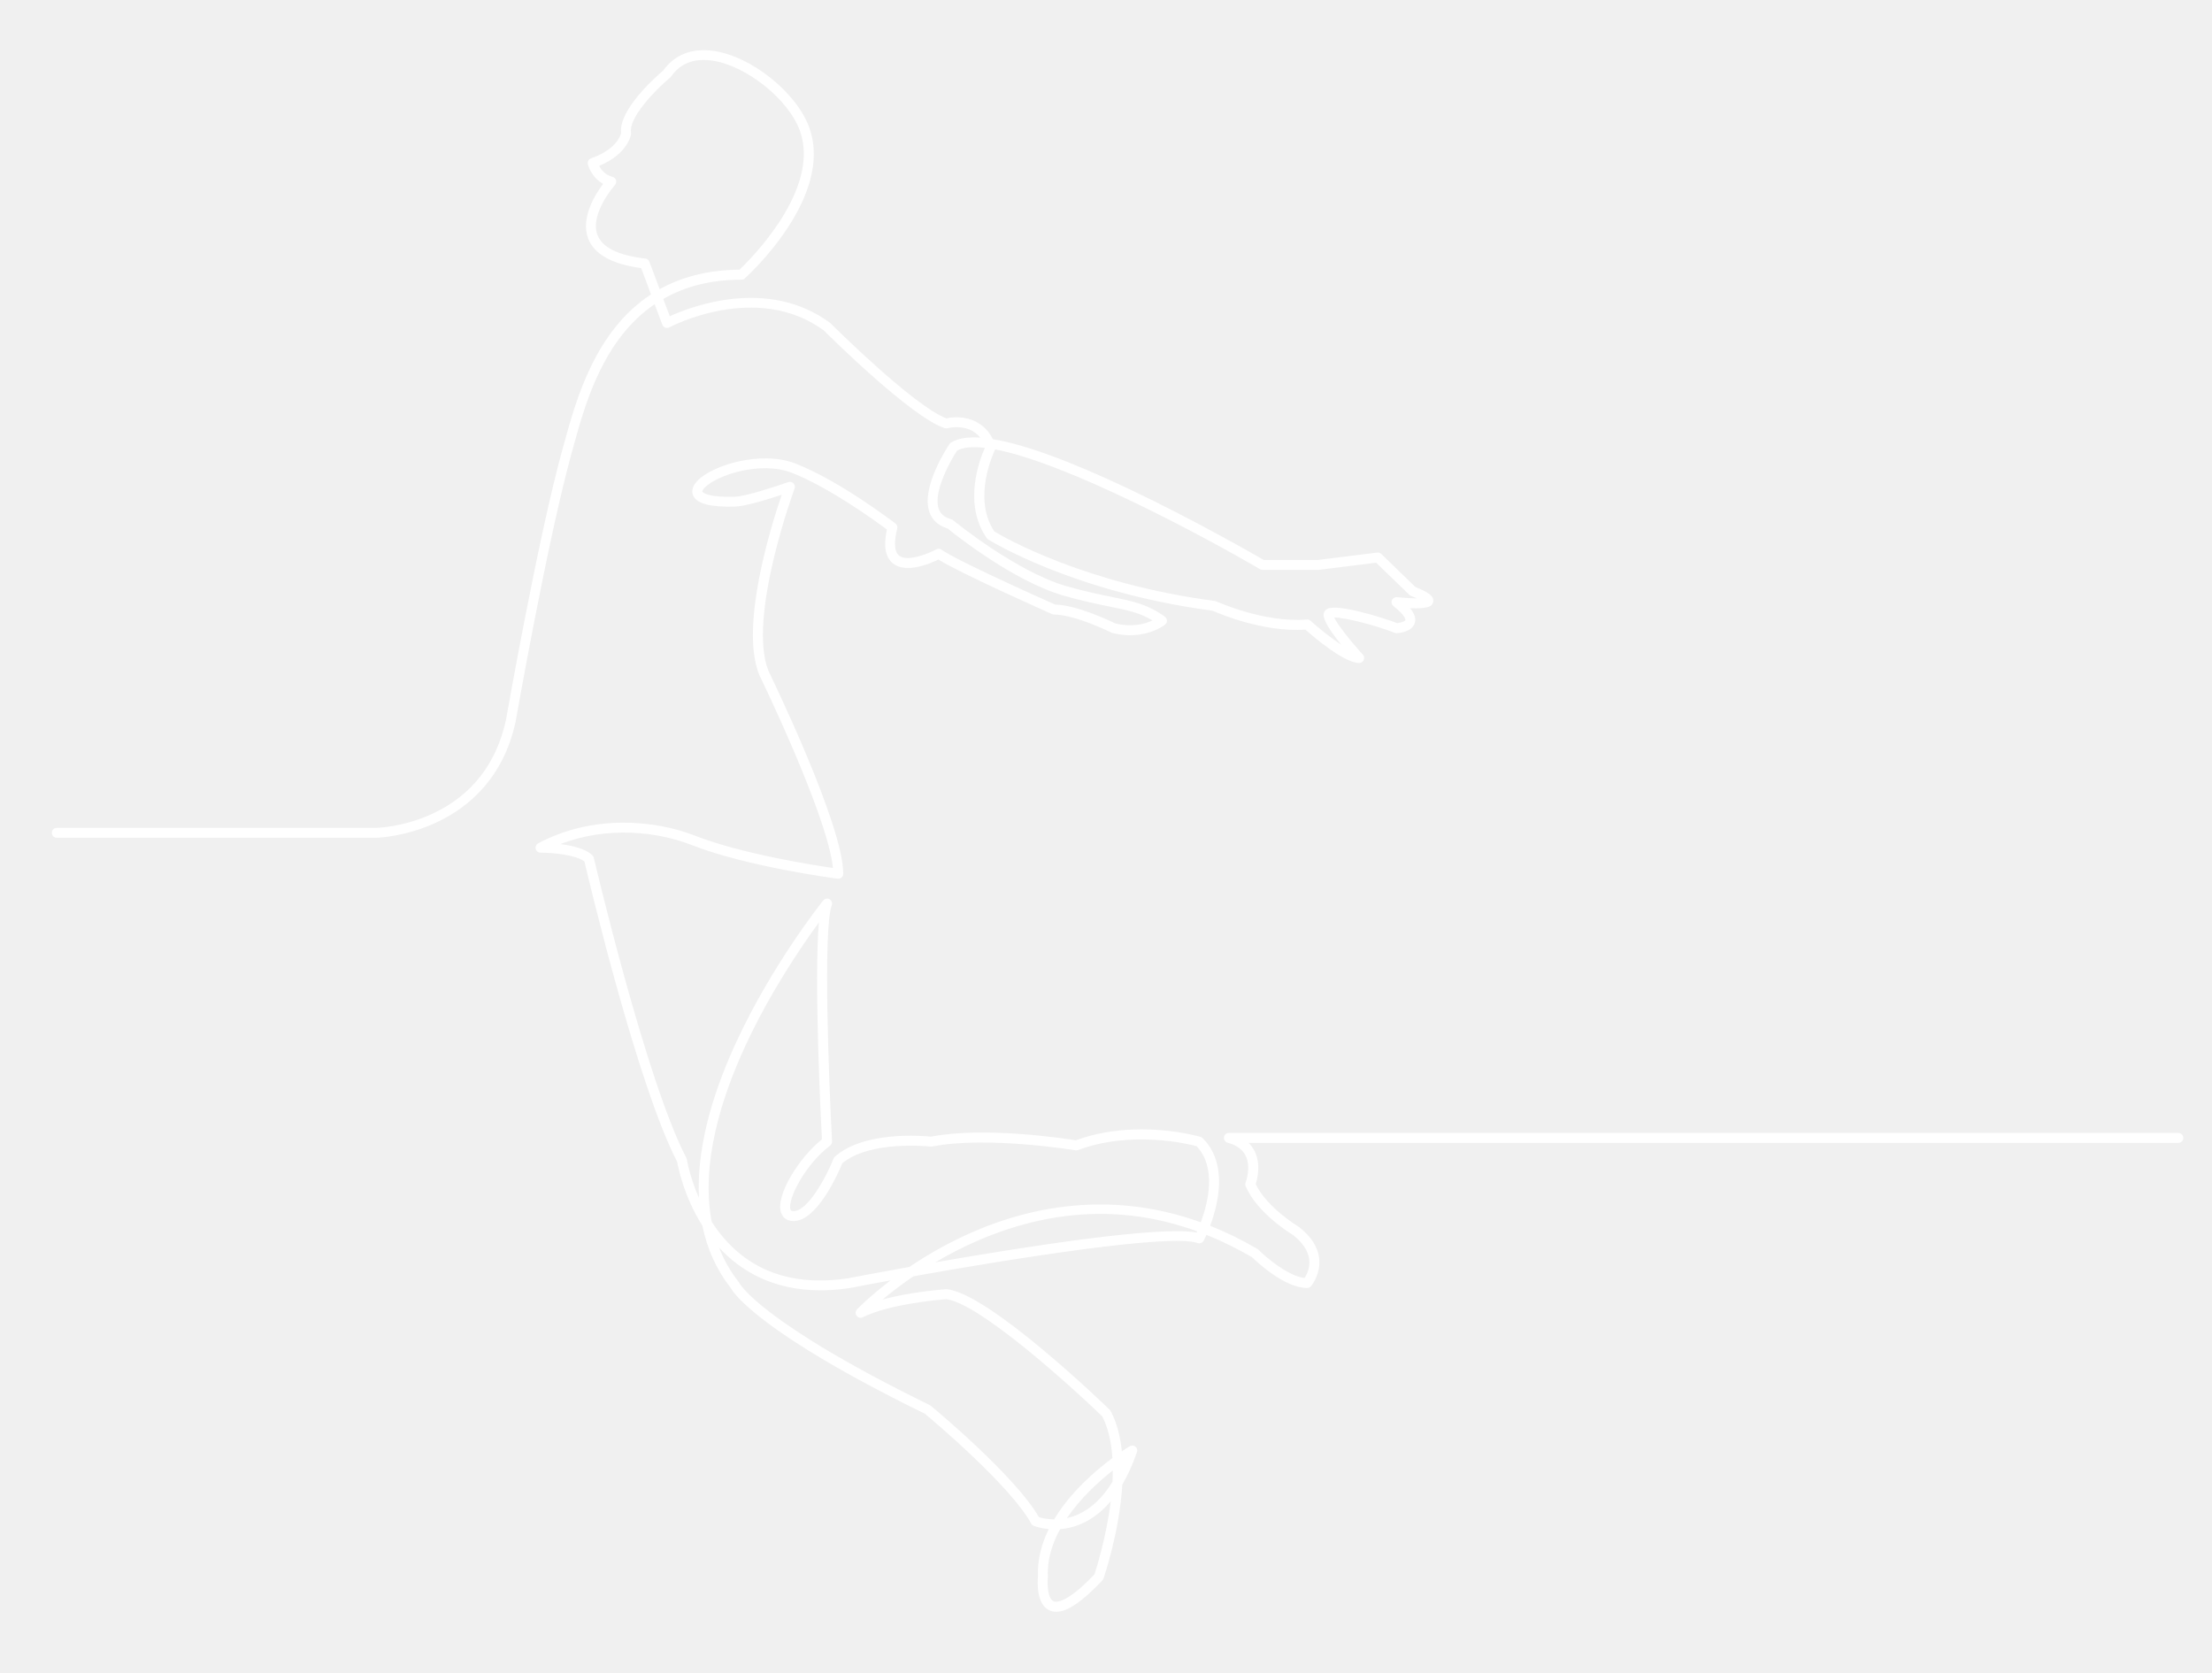
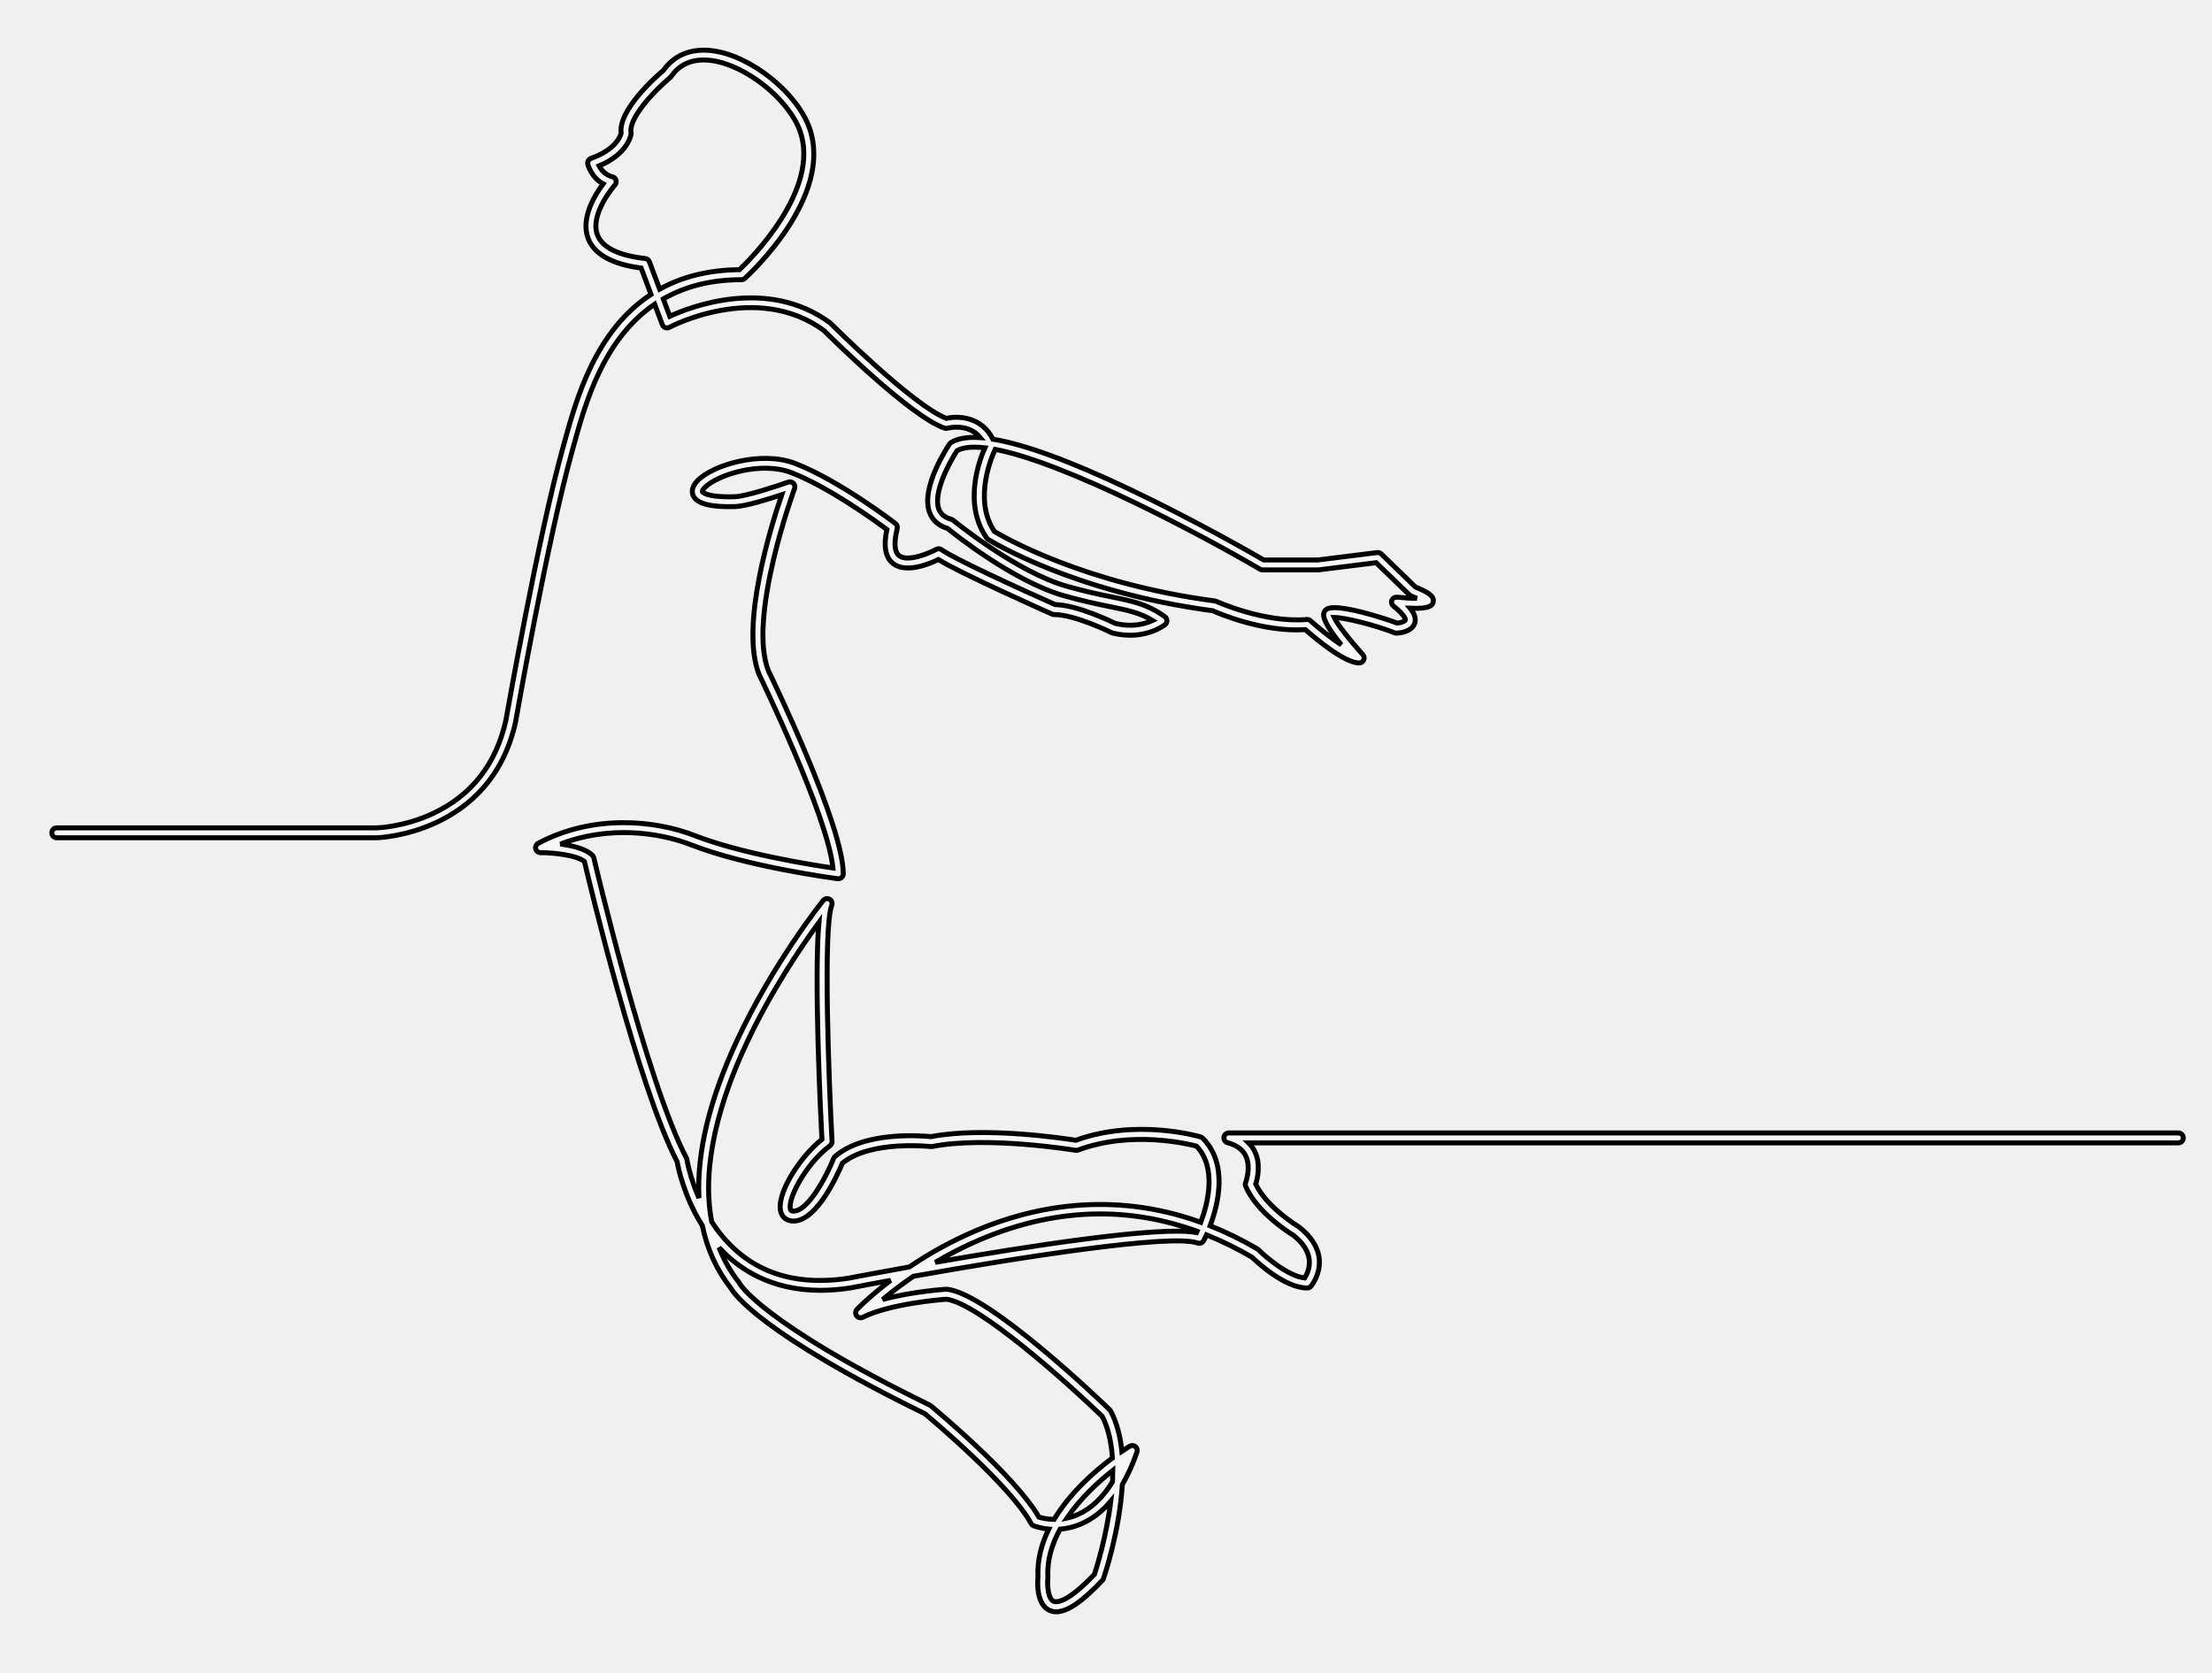
<svg xmlns="http://www.w3.org/2000/svg" version="1.1" x="0px" y="0px" viewBox="0 0 445.78 337.03" style="enable-background:new 0 0 445.78 337.03;" xml:space="preserve">
  <style type="text/css">
	.st0{fill:#FFFFFF;}
</style>
  <g id="background">
</g>
  <g id="line_art">
    <g>
-       <path class="st0" d="M212.87,324.85c-0.5,0-0.96-0.1-1.39-0.3c-2.71-1.25-2.38-5.88-2.3-6.74c-0.16-3.43,0.72-6.67,2.18-9.63    c-1.8-0.16-2.96-0.63-3.06-0.67c-0.21-0.09-0.39-0.24-0.5-0.45c-4.19-7.68-20.07-21.01-21.42-22.13    c-33.04-16.18-38.46-24.18-39.1-25.32c-2.86-3.64-4.77-7.86-5.74-12.59c-3.73-5.91-4.88-11.77-5.07-12.86    c-7.93-15.29-17.68-56.23-18.69-60.53c-1.63-1.29-6.22-1.78-8.85-1.78c-0.46,0-0.86-0.31-0.97-0.76c-0.11-0.44,0.09-0.91,0.5-1.12    c11.09-5.91,23.59-4.68,31.58-1.55c9.36,3.66,23.64,5.91,27.82,6.52c-1.04-10.51-14.69-38.61-14.84-38.9    c-0.01-0.02-0.02-0.04-0.03-0.07c-3.91-9.78,2.36-29.86,4.55-36.25c-2.66,0.88-7.29,2.32-9.4,2.38c-4.96,0.14-7.72-0.58-8.44-2.21    c-0.24-0.54-0.45-1.64,0.84-2.98c3.06-3.21,12.92-6.15,19.75-3.49c8.96,3.5,19.71,11.74,20.16,12.09    c0.32,0.24,0.46,0.65,0.36,1.03c-0.49,1.97-0.82,4.51,0.4,5.46c1.73,1.34,6.09-0.52,7.48-1.28c0.34-0.19,0.76-0.16,1.08,0.08    c2.28,1.71,15.84,7.93,22.87,11.05c4.45,0.1,11.18,3.34,12.13,3.8c3.47,0.84,6.07,0.07,7.51-0.6c-2.62-1.57-5.03-2.06-8.68-2.8    c-2.39-0.49-5.37-1.1-9.2-2.19c-10.06-2.87-21.86-12.27-23.45-13.56c-1.82-0.55-3.04-1.63-3.62-3.22    c-1.86-5.02,3.78-13.43,4.02-13.79c0.08-0.12,0.18-0.21,0.3-0.29c1.35-0.84,3.32-1.17,5.91-1c-2.41-2.96-6.42-1.95-6.62-1.89    c-0.19,0.05-0.39,0.04-0.58-0.02c-6.77-2.26-23.07-18.43-24.34-19.69c-13.55-9.92-30.95-0.73-31.12-0.63    c-0.25,0.14-0.55,0.16-0.83,0.06c-0.27-0.1-0.48-0.31-0.59-0.59l-1.55-4.13c-10.4,7.08-14,20.12-16.25,28.26l-0.36,1.29    c-4.93,17.65-11.36,54.29-11.42,54.66c-5.01,22.67-27.74,23.32-27.97,23.33H11.44c-0.55,0-1-0.45-1-1s0.45-1,1-1h64.5    c0.04,0,5.43-0.13,11.31-2.89c7.81-3.66,12.76-10,14.71-18.82c0.06-0.33,6.5-37.06,11.46-54.81l0.35-1.28    c2.37-8.57,6.18-22.37,17.43-29.71l-1.99-5.31c-5.88-0.78-9.47-2.79-10.68-5.97c-1.57-4.13,1.43-8.9,3.02-11.01    c-2.39-1.29-3.05-3.82-3.09-3.94c-0.12-0.5,0.15-1.01,0.64-1.19c5.01-1.77,5.93-4.49,6.07-5.08c-0.56-4.77,7.19-11.53,8.52-12.65    c2.24-3.16,5.7-4.52,9.99-3.95c7.66,1.02,16.92,8.43,19.44,15.55c4.93,13.93-12.29,29.66-13.02,30.32    c-0.18,0.17-0.42,0.26-0.67,0.26c-6.43,0-11.59,1.48-15.76,3.88l1.31,3.49c4.1-1.88,19.67-7.97,32.29,1.32    c0.04,0.03,0.08,0.06,0.11,0.1c0.17,0.17,16.71,16.66,23.34,19.16c2.53-0.57,7.16-0.28,9.38,4.2c6.38,1.04,15.59,4.41,27.55,10.09    c13.08,6.21,25.2,13.19,27.03,14.25h10.92l11.94-1.49c0.3-0.04,0.6,0.06,0.82,0.27l6.9,6.68c2.54,1.03,3.85,1.83,3.56,3.03    c-0.13,0.52-0.36,1.42-4.64,1.24c0.77,0.94,1.26,1.98,0.93,3c-0.57,1.79-3.14,2-3.64,2.02c-0.14,0.01-0.29-0.02-0.42-0.07    c-3.87-1.55-10.08-3.09-12.15-3.09c-0.01,0-0.02,0-0.03,0c0.66,1.41,3.32,4.78,5.79,7.49c0.27,0.29,0.33,0.72,0.17,1.08    c-0.16,0.36-0.52,0.6-0.91,0.6c-3.01,0-9.02-5.1-10.85-6.72c-8.54,0.56-17.41-3.24-18.68-3.81c-28.3-3.75-45.09-14.27-45.26-14.38    c-0.11-0.07-0.21-0.16-0.28-0.27c-4.82-6.89-1.46-15.74-0.37-18.18c-2.41-0.28-4.33-0.14-5.6,0.56    c-1.54,2.35-4.89,8.51-3.68,11.79c0.38,1.02,1.19,1.69,2.49,2.04c0.14,0.04,0.26,0.1,0.37,0.19c0.13,0.1,12.71,10.4,22.89,13.31    c3.76,1.07,6.69,1.67,9.05,2.15c4.35,0.89,7.23,1.47,10.75,3.99c0.25,0.18,0.41,0.47,0.42,0.79c0.01,0.31-0.13,0.61-0.37,0.81    c-0.17,0.13-4.21,3.29-10.62,1.69c-0.07-0.02-0.14-0.04-0.2-0.08c-0.07-0.04-7.34-3.64-11.55-3.64c-0.14,0-0.28-0.03-0.41-0.09    c-0.79-0.35-18.61-8.28-22.91-11c-1.69,0.83-6.47,2.87-9.11,0.82c-1.57-1.21-1.99-3.52-1.27-6.87    c-2.26-1.69-11.55-8.45-19.16-11.43c-6.29-2.46-15.16,0.48-17.57,3.01c-0.42,0.44-0.49,0.72-0.46,0.79    c0.01,0.01,0.6,1.2,6.56,1.02c2.22-0.06,8.51-2.15,10.75-2.94c0.37-0.13,0.77-0.04,1.05,0.24c0.27,0.28,0.36,0.69,0.23,1.05    c-0.1,0.26-9.54,25.96-5.27,36.75c0.82,1.68,15.08,31.11,15.08,40.9c0,0.29-0.12,0.56-0.34,0.75c-0.22,0.19-0.5,0.28-0.79,0.24    c-0.74-0.1-18.24-2.41-29.48-6.81c-6.74-2.64-16.85-3.86-26.38-0.17c2.35,0.3,5.1,0.93,6.45,2.28c0.13,0.13,0.22,0.3,0.27,0.48    c0.1,0.45,10.56,45.05,18.66,60.51c0.05,0.1,0.09,0.2,0.1,0.31c0.01,0.05,0.56,3.49,2.43,7.75c-0.45-9.06,2.07-19.68,7.56-31.51    c7.3-15.76,17.39-28.34,17.49-28.46c0.31-0.38,0.85-0.48,1.27-0.24c0.43,0.24,0.61,0.76,0.44,1.22    c-1.79,4.76-0.56,35.97,0.06,47.59c0.02,0.33-0.13,0.65-0.4,0.85c-4.96,3.72-8.64,10.84-7.97,12.87c0.05,0.15,0.11,0.33,0.62,0.33    c2.78,0,6.43-6.51,8.07-10.62c0.06-0.15,0.15-0.28,0.27-0.38c5.96-5.22,17.78-4.17,19.36-4.01c10.69-2.08,26.84,0.36,29.19,0.73    c12.1-4.42,24.6-0.84,25.13-0.68c0.16,0.05,0.31,0.13,0.42,0.25c5.16,5.16,3.15,13.29,1.5,17.66c3.13,1.24,6.32,2.79,9.55,4.68    c0.07,0.04,0.14,0.1,0.2,0.16c1.51,1.51,5.99,5.32,9.3,5.68c0.41-0.63,1.11-2,0.93-3.67c-0.19-1.75-1.28-3.42-3.26-4.98    c-0.73-0.44-7.28-4.53-9.55-9.82c-0.1-0.24-0.11-0.52-0.01-0.76c0.01-0.03,1.18-3.09-0.02-5.45c-0.63-1.24-1.85-2.11-3.61-2.58    c-0.49-0.13-0.8-0.6-0.74-1.1c0.06-0.5,0.49-0.87,0.99-0.87H439c0.55,0,1,0.45,1,1c0,0.55-0.45,1-1,1H251.62    c0.49,0.48,0.89,1.03,1.21,1.65c1.31,2.6,0.58,5.58,0.23,6.66c2.25,4.74,8.57,8.54,8.63,8.58c0.04,0.02,0.07,0.04,0.1,0.07    c2.46,1.92,3.83,4.08,4.07,6.41c0.32,3.16-1.59,5.43-1.67,5.53c-0.19,0.22-0.47,0.35-0.76,0.35c-4.59,0-10.28-5.39-11.11-6.2    c-3.04-1.77-6.1-3.28-9.18-4.51c-0.3,0.67-0.52,1.09-0.57,1.18c-0.23,0.44-0.76,0.64-1.23,0.47c-5.29-1.93-36.39,2.98-57.26,6.7    c-2.51,1.72-4.6,3.34-6.2,4.68c5.8-1.59,12.38-2.04,12.74-2.07c0.05,0,0.1,0,0.16,0c8.5,0.77,31.86,23.32,32.85,24.28    c0.07,0.07,0.14,0.16,0.19,0.25c1.27,2.38,1.96,5.18,2.27,8.14c0.88-0.6,1.46-0.95,1.59-1.03c0.36-0.22,0.82-0.18,1.14,0.08    c0.33,0.27,0.45,0.71,0.31,1.1c-0.85,2.47-1.84,4.65-2.95,6.55c-0.56,9.4-3.6,18.37-3.8,18.95c-0.05,0.13-0.12,0.26-0.22,0.36    C218.13,322.79,215.12,324.85,212.87,324.85z M213.64,308.2c-1.62,2.95-2.64,6.19-2.46,9.59c0,0.05,0,0.11,0,0.16    c-0.14,1.32-0.05,4.23,1.14,4.78c0.5,0.23,2.58,0.52,8.24-5.42c0.39-1.2,2.41-7.56,3.29-14.75c-1.7,2.02-3.62,3.52-5.75,4.48    C216.51,307.76,214.99,308.09,213.64,308.2z M209.37,305.77c0.51,0.16,1.61,0.44,3.06,0.46c3.3-5.5,8.37-9.85,11.75-12.37    c-0.2-3.09-0.81-6.01-2.06-8.41c-6.68-6.45-24.94-22.89-31.45-23.6c-1.01,0.08-11.3,0.9-16.79,3.64c-0.44,0.22-0.96,0.09-1.25-0.3    c-0.29-0.39-0.25-0.93,0.08-1.29c0.19-0.2,2.58-2.66,6.77-5.84c-3.1,0.56-5.85,1.08-8.1,1.52c-2.14,0.33-4.14,0.48-6.03,0.48    c-9.8,0-16.28-4.1-20.44-8.62c0.96,2.46,2.27,4.82,4.01,7.01c0.05,0.06,0.09,0.13,0.12,0.2c0.03,0.06,4.27,7.87,38.34,24.55    c0.07,0.03,0.14,0.08,0.2,0.13C188.27,283.9,204.57,297.42,209.37,305.77z M224.26,296.36c-2.85,2.25-6.52,5.59-9.25,9.61    c0.74-0.16,1.52-0.41,2.31-0.77c2.65-1.2,4.95-3.4,6.88-6.55C224.23,297.89,224.25,297.12,224.26,296.36z M143.43,246.25    c0.25,0.38,0.5,0.76,0.77,1.14c6.11,8.58,15.14,12.02,26.83,10.22c0.67-0.13,5.44-1.05,12.23-2.26c3.61-2.44,8.06-5.02,13.21-7.23    c11.11-4.76,27.29-8.35,45.52-1.77c1.46-3.9,3.24-11.01-0.85-15.35c-1.81-0.48-13.23-3.2-23.87,0.79    c-0.16,0.06-0.34,0.08-0.52,0.05c-0.18-0.03-17.95-2.94-28.89-0.76c-0.1,0.02-0.21,0.02-0.31,0.01    c-0.12-0.01-12.13-1.35-17.8,3.36c-0.81,1.96-5.04,11.65-9.83,11.65c-1.24,0-2.16-0.62-2.52-1.7c-1.15-3.44,3.59-11.04,8.24-14.77    c-0.23-4.36-1.61-32.22-0.61-43.71c-3.42,4.67-9.8,14.01-14.83,24.89C145.42,221.15,141.17,234.48,143.43,246.25z M221.75,244.66    c-8.08,0-16.25,1.76-24.48,5.29c-3.21,1.38-6.15,2.91-8.78,4.47c18.31-3.19,45.37-7.42,52.65-6c0.04-0.08,0.08-0.16,0.12-0.26    C234.83,245.83,228.32,244.66,221.75,244.66z M263.43,124.85c0.25,0,0.48,0.09,0.67,0.26c1.64,1.47,4.08,3.45,6.21,4.84    c-2.09-2.56-3.77-5.07-3.55-6.27c0.08-0.43,0.34-0.78,0.72-0.97c2.2-1.1,11.46,1.87,14.1,2.88c0.77-0.08,1.56-0.37,1.64-0.62    c0-0.01,0.17-0.8-2.41-2.83c-0.35-0.28-0.48-0.75-0.31-1.16c0.17-0.41,0.59-0.66,1.03-0.62c1.33,0.14,2.82,0.23,3.98,0.23    c-0.32-0.14-0.7-0.31-1.16-0.49c-0.12-0.05-0.23-0.12-0.32-0.21l-6.7-6.48l-11.52,1.44c-0.04,0.01-0.08,0.01-0.12,0.01h-11.25    c-0.18,0-0.35-0.05-0.51-0.14c-11.48-6.73-38.88-21.38-53.37-24.15c-0.37,0.76-4.63,9.9-0.16,16.55    c1.81,1.09,18.01,10.52,44.42,14c0.1,0.01,0.2,0.04,0.29,0.08c0.1,0.04,9.63,4.38,18.25,3.66    C263.38,124.85,263.4,124.85,263.43,124.85z M120.74,33.43c0.4,0.76,1.2,1.83,2.69,2.21c0.34,0.08,0.61,0.34,0.71,0.68    c0.1,0.33,0.02,0.7-0.21,0.96c-0.05,0.06-5.14,5.83-3.53,10.07c0.97,2.53,4.21,4.14,9.65,4.76c0.37,0.04,0.69,0.29,0.82,0.64    l2.07,5.53c4.29-2.38,9.56-3.87,16.09-3.93c2.17-2.06,16.37-16.14,12.2-27.92c-2.26-6.39-10.92-13.31-17.82-14.23    c-3.61-0.48-6.35,0.6-8.16,3.22c-0.05,0.07-0.11,0.14-0.18,0.2c-3.31,2.76-8.38,8.2-7.9,11.07c0.02,0.1,0.02,0.19,0.01,0.29    C127.16,27.15,126.61,30.99,120.74,33.43z" />
+       <path class="path" fill="rgba(255, 255, 255, 0.5)" stroke="#000000" d="M212.87,324.85c-0.5,0-0.96-0.1-1.39-0.3c-2.71-1.25-2.38-5.88-2.3-6.74c-0.16-3.43,0.72-6.67,2.18-9.63    c-1.8-0.16-2.96-0.63-3.06-0.67c-0.21-0.09-0.39-0.24-0.5-0.45c-4.19-7.68-20.07-21.01-21.42-22.13    c-33.04-16.18-38.46-24.18-39.1-25.32c-2.86-3.64-4.77-7.86-5.74-12.59c-3.73-5.91-4.88-11.77-5.07-12.86    c-7.93-15.29-17.68-56.23-18.69-60.53c-1.63-1.29-6.22-1.78-8.85-1.78c-0.46,0-0.86-0.31-0.97-0.76c-0.11-0.44,0.09-0.91,0.5-1.12    c11.09-5.91,23.59-4.68,31.58-1.55c9.36,3.66,23.64,5.91,27.82,6.52c-1.04-10.51-14.69-38.61-14.84-38.9    c-0.01-0.02-0.02-0.04-0.03-0.07c-3.91-9.78,2.36-29.86,4.55-36.25c-2.66,0.88-7.29,2.32-9.4,2.38c-4.96,0.14-7.72-0.58-8.44-2.21    c-0.24-0.54-0.45-1.64,0.84-2.98c3.06-3.21,12.92-6.15,19.75-3.49c8.96,3.5,19.71,11.74,20.16,12.09    c0.32,0.24,0.46,0.65,0.36,1.03c-0.49,1.97-0.82,4.51,0.4,5.46c1.73,1.34,6.09-0.52,7.48-1.28c0.34-0.19,0.76-0.16,1.08,0.08    c2.28,1.71,15.84,7.93,22.87,11.05c4.45,0.1,11.18,3.34,12.13,3.8c3.47,0.84,6.07,0.07,7.51-0.6c-2.62-1.57-5.03-2.06-8.68-2.8    c-2.39-0.49-5.37-1.1-9.2-2.19c-10.06-2.87-21.86-12.27-23.45-13.56c-1.82-0.55-3.04-1.63-3.62-3.22    c-1.86-5.02,3.78-13.43,4.02-13.79c0.08-0.12,0.18-0.21,0.3-0.29c1.35-0.84,3.32-1.17,5.91-1c-2.41-2.96-6.42-1.95-6.62-1.89    c-0.19,0.05-0.39,0.04-0.58-0.02c-6.77-2.26-23.07-18.43-24.34-19.69c-13.55-9.92-30.95-0.73-31.12-0.63    c-0.25,0.14-0.55,0.16-0.83,0.06c-0.27-0.1-0.48-0.31-0.59-0.59l-1.55-4.13c-10.4,7.08-14,20.12-16.25,28.26l-0.36,1.29    c-4.93,17.65-11.36,54.29-11.42,54.66c-5.01,22.67-27.74,23.32-27.97,23.33H11.44c-0.55,0-1-0.45-1-1s0.45-1,1-1h64.5    c0.04,0,5.43-0.13,11.31-2.89c7.81-3.66,12.76-10,14.71-18.82c0.06-0.33,6.5-37.06,11.46-54.81l0.35-1.28    c2.37-8.57,6.18-22.37,17.43-29.71l-1.99-5.31c-5.88-0.78-9.47-2.79-10.68-5.97c-1.57-4.13,1.43-8.9,3.02-11.01    c-2.39-1.29-3.05-3.82-3.09-3.94c-0.12-0.5,0.15-1.01,0.64-1.19c5.01-1.77,5.93-4.49,6.07-5.08c-0.56-4.77,7.19-11.53,8.52-12.65    c2.24-3.16,5.7-4.52,9.99-3.95c7.66,1.02,16.92,8.43,19.44,15.55c4.93,13.93-12.29,29.66-13.02,30.32    c-0.18,0.17-0.42,0.26-0.67,0.26c-6.43,0-11.59,1.48-15.76,3.88l1.31,3.49c4.1-1.88,19.67-7.97,32.29,1.32    c0.04,0.03,0.08,0.06,0.11,0.1c0.17,0.17,16.71,16.66,23.34,19.16c2.53-0.57,7.16-0.28,9.38,4.2c6.38,1.04,15.59,4.41,27.55,10.09    c13.08,6.21,25.2,13.19,27.03,14.25h10.92l11.94-1.49c0.3-0.04,0.6,0.06,0.82,0.27l6.9,6.68c2.54,1.03,3.85,1.83,3.56,3.03    c-0.13,0.52-0.36,1.42-4.64,1.24c0.77,0.94,1.26,1.98,0.93,3c-0.57,1.79-3.14,2-3.64,2.02c-0.14,0.01-0.29-0.02-0.42-0.07    c-3.87-1.55-10.08-3.09-12.15-3.09c-0.01,0-0.02,0-0.03,0c0.66,1.41,3.32,4.78,5.79,7.49c0.27,0.29,0.33,0.72,0.17,1.08    c-0.16,0.36-0.52,0.6-0.91,0.6c-3.01,0-9.02-5.1-10.85-6.72c-8.54,0.56-17.41-3.24-18.68-3.81c-28.3-3.75-45.09-14.27-45.26-14.38    c-0.11-0.07-0.21-0.16-0.28-0.27c-4.82-6.89-1.46-15.74-0.37-18.18c-2.41-0.28-4.33-0.14-5.6,0.56    c-1.54,2.35-4.89,8.51-3.68,11.79c0.38,1.02,1.19,1.69,2.49,2.04c0.14,0.04,0.26,0.1,0.37,0.19c0.13,0.1,12.71,10.4,22.89,13.31    c3.76,1.07,6.69,1.67,9.05,2.15c4.35,0.89,7.23,1.47,10.75,3.99c0.25,0.18,0.41,0.47,0.42,0.79c0.01,0.31-0.13,0.61-0.37,0.81    c-0.17,0.13-4.21,3.29-10.62,1.69c-0.07-0.02-0.14-0.04-0.2-0.08c-0.07-0.04-7.34-3.64-11.55-3.64c-0.14,0-0.28-0.03-0.41-0.09    c-0.79-0.35-18.61-8.28-22.91-11c-1.69,0.83-6.47,2.87-9.11,0.82c-1.57-1.21-1.99-3.52-1.27-6.87    c-2.26-1.69-11.55-8.45-19.16-11.43c-6.29-2.46-15.16,0.48-17.57,3.01c-0.42,0.44-0.49,0.72-0.46,0.79    c0.01,0.01,0.6,1.2,6.56,1.02c2.22-0.06,8.51-2.15,10.75-2.94c0.37-0.13,0.77-0.04,1.05,0.24c0.27,0.28,0.36,0.69,0.23,1.05    c-0.1,0.26-9.54,25.96-5.27,36.75c0.82,1.68,15.08,31.11,15.08,40.9c0,0.29-0.12,0.56-0.34,0.75c-0.22,0.19-0.5,0.28-0.79,0.24    c-0.74-0.1-18.24-2.41-29.48-6.81c-6.74-2.64-16.85-3.86-26.38-0.17c2.35,0.3,5.1,0.93,6.45,2.28c0.13,0.13,0.22,0.3,0.27,0.48    c0.1,0.45,10.56,45.05,18.66,60.51c0.05,0.1,0.09,0.2,0.1,0.31c0.01,0.05,0.56,3.49,2.43,7.75c-0.45-9.06,2.07-19.68,7.56-31.51    c7.3-15.76,17.39-28.34,17.49-28.46c0.31-0.38,0.85-0.48,1.27-0.24c0.43,0.24,0.61,0.76,0.44,1.22    c-1.79,4.76-0.56,35.97,0.06,47.59c0.02,0.33-0.13,0.65-0.4,0.85c-4.96,3.72-8.64,10.84-7.97,12.87c0.05,0.15,0.11,0.33,0.62,0.33    c2.78,0,6.43-6.51,8.07-10.62c0.06-0.15,0.15-0.28,0.27-0.38c5.96-5.22,17.78-4.17,19.36-4.01c10.69-2.08,26.84,0.36,29.19,0.73    c12.1-4.42,24.6-0.84,25.13-0.68c0.16,0.05,0.31,0.13,0.42,0.25c5.16,5.16,3.15,13.29,1.5,17.66c3.13,1.24,6.32,2.79,9.55,4.68    c0.07,0.04,0.14,0.1,0.2,0.16c1.51,1.51,5.99,5.32,9.3,5.68c0.41-0.63,1.11-2,0.93-3.67c-0.19-1.75-1.28-3.42-3.26-4.98    c-0.73-0.44-7.28-4.53-9.55-9.82c-0.1-0.24-0.11-0.52-0.01-0.76c0.01-0.03,1.18-3.09-0.02-5.45c-0.63-1.24-1.85-2.11-3.61-2.58    c-0.49-0.13-0.8-0.6-0.74-1.1c0.06-0.5,0.49-0.87,0.99-0.87H439c0.55,0,1,0.45,1,1c0,0.55-0.45,1-1,1H251.62    c0.49,0.48,0.89,1.03,1.21,1.65c1.31,2.6,0.58,5.58,0.23,6.66c2.25,4.74,8.57,8.54,8.63,8.58c0.04,0.02,0.07,0.04,0.1,0.07    c2.46,1.92,3.83,4.08,4.07,6.41c0.32,3.16-1.59,5.43-1.67,5.53c-0.19,0.22-0.47,0.35-0.76,0.35c-4.59,0-10.28-5.39-11.11-6.2    c-3.04-1.77-6.1-3.28-9.18-4.51c-0.3,0.67-0.52,1.09-0.57,1.18c-0.23,0.44-0.76,0.64-1.23,0.47c-5.29-1.93-36.39,2.98-57.26,6.7    c-2.51,1.72-4.6,3.34-6.2,4.68c5.8-1.59,12.38-2.04,12.74-2.07c0.05,0,0.1,0,0.16,0c8.5,0.77,31.86,23.32,32.85,24.28    c0.07,0.07,0.14,0.16,0.19,0.25c1.27,2.38,1.96,5.18,2.27,8.14c0.88-0.6,1.46-0.95,1.59-1.03c0.36-0.22,0.82-0.18,1.14,0.08    c0.33,0.27,0.45,0.71,0.31,1.1c-0.85,2.47-1.84,4.65-2.95,6.55c-0.56,9.4-3.6,18.37-3.8,18.95c-0.05,0.13-0.12,0.26-0.22,0.36    C218.13,322.79,215.12,324.85,212.87,324.85z M213.64,308.2c-1.62,2.95-2.64,6.19-2.46,9.59c0,0.05,0,0.11,0,0.16    c-0.14,1.32-0.05,4.23,1.14,4.78c0.5,0.23,2.58,0.52,8.24-5.42c0.39-1.2,2.41-7.56,3.29-14.75c-1.7,2.02-3.62,3.52-5.75,4.48    C216.51,307.76,214.99,308.09,213.64,308.2z M209.37,305.77c0.51,0.16,1.61,0.44,3.06,0.46c3.3-5.5,8.37-9.85,11.75-12.37    c-0.2-3.09-0.81-6.01-2.06-8.41c-6.68-6.45-24.94-22.89-31.45-23.6c-1.01,0.08-11.3,0.9-16.79,3.64c-0.44,0.22-0.96,0.09-1.25-0.3    c-0.29-0.39-0.25-0.93,0.08-1.29c0.19-0.2,2.58-2.66,6.77-5.84c-3.1,0.56-5.85,1.08-8.1,1.52c-2.14,0.33-4.14,0.48-6.03,0.48    c-9.8,0-16.28-4.1-20.44-8.62c0.96,2.46,2.27,4.82,4.01,7.01c0.05,0.06,0.09,0.13,0.12,0.2c0.03,0.06,4.27,7.87,38.34,24.55    c0.07,0.03,0.14,0.08,0.2,0.13C188.27,283.9,204.57,297.42,209.37,305.77z M224.26,296.36c-2.85,2.25-6.52,5.59-9.25,9.61    c0.74-0.16,1.52-0.41,2.31-0.77c2.65-1.2,4.95-3.4,6.88-6.55C224.23,297.89,224.25,297.12,224.26,296.36z M143.43,246.25    c0.25,0.38,0.5,0.76,0.77,1.14c6.11,8.58,15.14,12.02,26.83,10.22c0.67-0.13,5.44-1.05,12.23-2.26c3.61-2.44,8.06-5.02,13.21-7.23    c11.11-4.76,27.29-8.35,45.52-1.77c1.46-3.9,3.24-11.01-0.85-15.35c-1.81-0.48-13.23-3.2-23.87,0.79    c-0.16,0.06-0.34,0.08-0.52,0.05c-0.18-0.03-17.95-2.94-28.89-0.76c-0.1,0.02-0.21,0.02-0.31,0.01    c-0.12-0.01-12.13-1.35-17.8,3.36c-0.81,1.96-5.04,11.65-9.83,11.65c-1.24,0-2.16-0.62-2.52-1.7c-1.15-3.44,3.59-11.04,8.24-14.77    c-0.23-4.36-1.61-32.22-0.61-43.71c-3.42,4.67-9.8,14.01-14.83,24.89C145.42,221.15,141.17,234.48,143.43,246.25z M221.75,244.66    c-8.08,0-16.25,1.76-24.48,5.29c-3.21,1.38-6.15,2.91-8.78,4.47c18.31-3.19,45.37-7.42,52.65-6c0.04-0.08,0.08-0.16,0.12-0.26    C234.83,245.83,228.32,244.66,221.75,244.66z M263.43,124.85c0.25,0,0.48,0.09,0.67,0.26c1.64,1.47,4.08,3.45,6.21,4.84    c-2.09-2.56-3.77-5.07-3.55-6.27c0.08-0.43,0.34-0.78,0.72-0.97c2.2-1.1,11.46,1.87,14.1,2.88c0.77-0.08,1.56-0.37,1.64-0.62    c0-0.01,0.17-0.8-2.41-2.83c-0.35-0.28-0.48-0.75-0.31-1.16c0.17-0.41,0.59-0.66,1.03-0.62c1.33,0.14,2.82,0.23,3.98,0.23    c-0.32-0.14-0.7-0.31-1.16-0.49c-0.12-0.05-0.23-0.12-0.32-0.21l-6.7-6.48l-11.52,1.44c-0.04,0.01-0.08,0.01-0.12,0.01h-11.25    c-0.18,0-0.35-0.05-0.51-0.14c-11.48-6.73-38.88-21.38-53.37-24.15c-0.37,0.76-4.63,9.9-0.16,16.55    c1.81,1.09,18.01,10.52,44.42,14c0.1,0.01,0.2,0.04,0.29,0.08c0.1,0.04,9.63,4.38,18.25,3.66    C263.38,124.85,263.4,124.85,263.43,124.85z M120.74,33.43c0.4,0.76,1.2,1.83,2.69,2.21c0.34,0.08,0.61,0.34,0.71,0.68    c0.1,0.33,0.02,0.7-0.21,0.96c-0.05,0.06-5.14,5.83-3.53,10.07c0.97,2.53,4.21,4.14,9.65,4.76c0.37,0.04,0.69,0.29,0.82,0.64    l2.07,5.53c4.29-2.38,9.56-3.87,16.09-3.93c2.17-2.06,16.37-16.14,12.2-27.92c-2.26-6.39-10.92-13.31-17.82-14.23    c-3.61-0.48-6.35,0.6-8.16,3.22c-0.05,0.07-0.11,0.14-0.18,0.2c-3.31,2.76-8.38,8.2-7.9,11.07c0.02,0.1,0.02,0.19,0.01,0.29    C127.16,27.15,126.61,30.99,120.74,33.43z" />
    </g>
  </g>
</svg>
